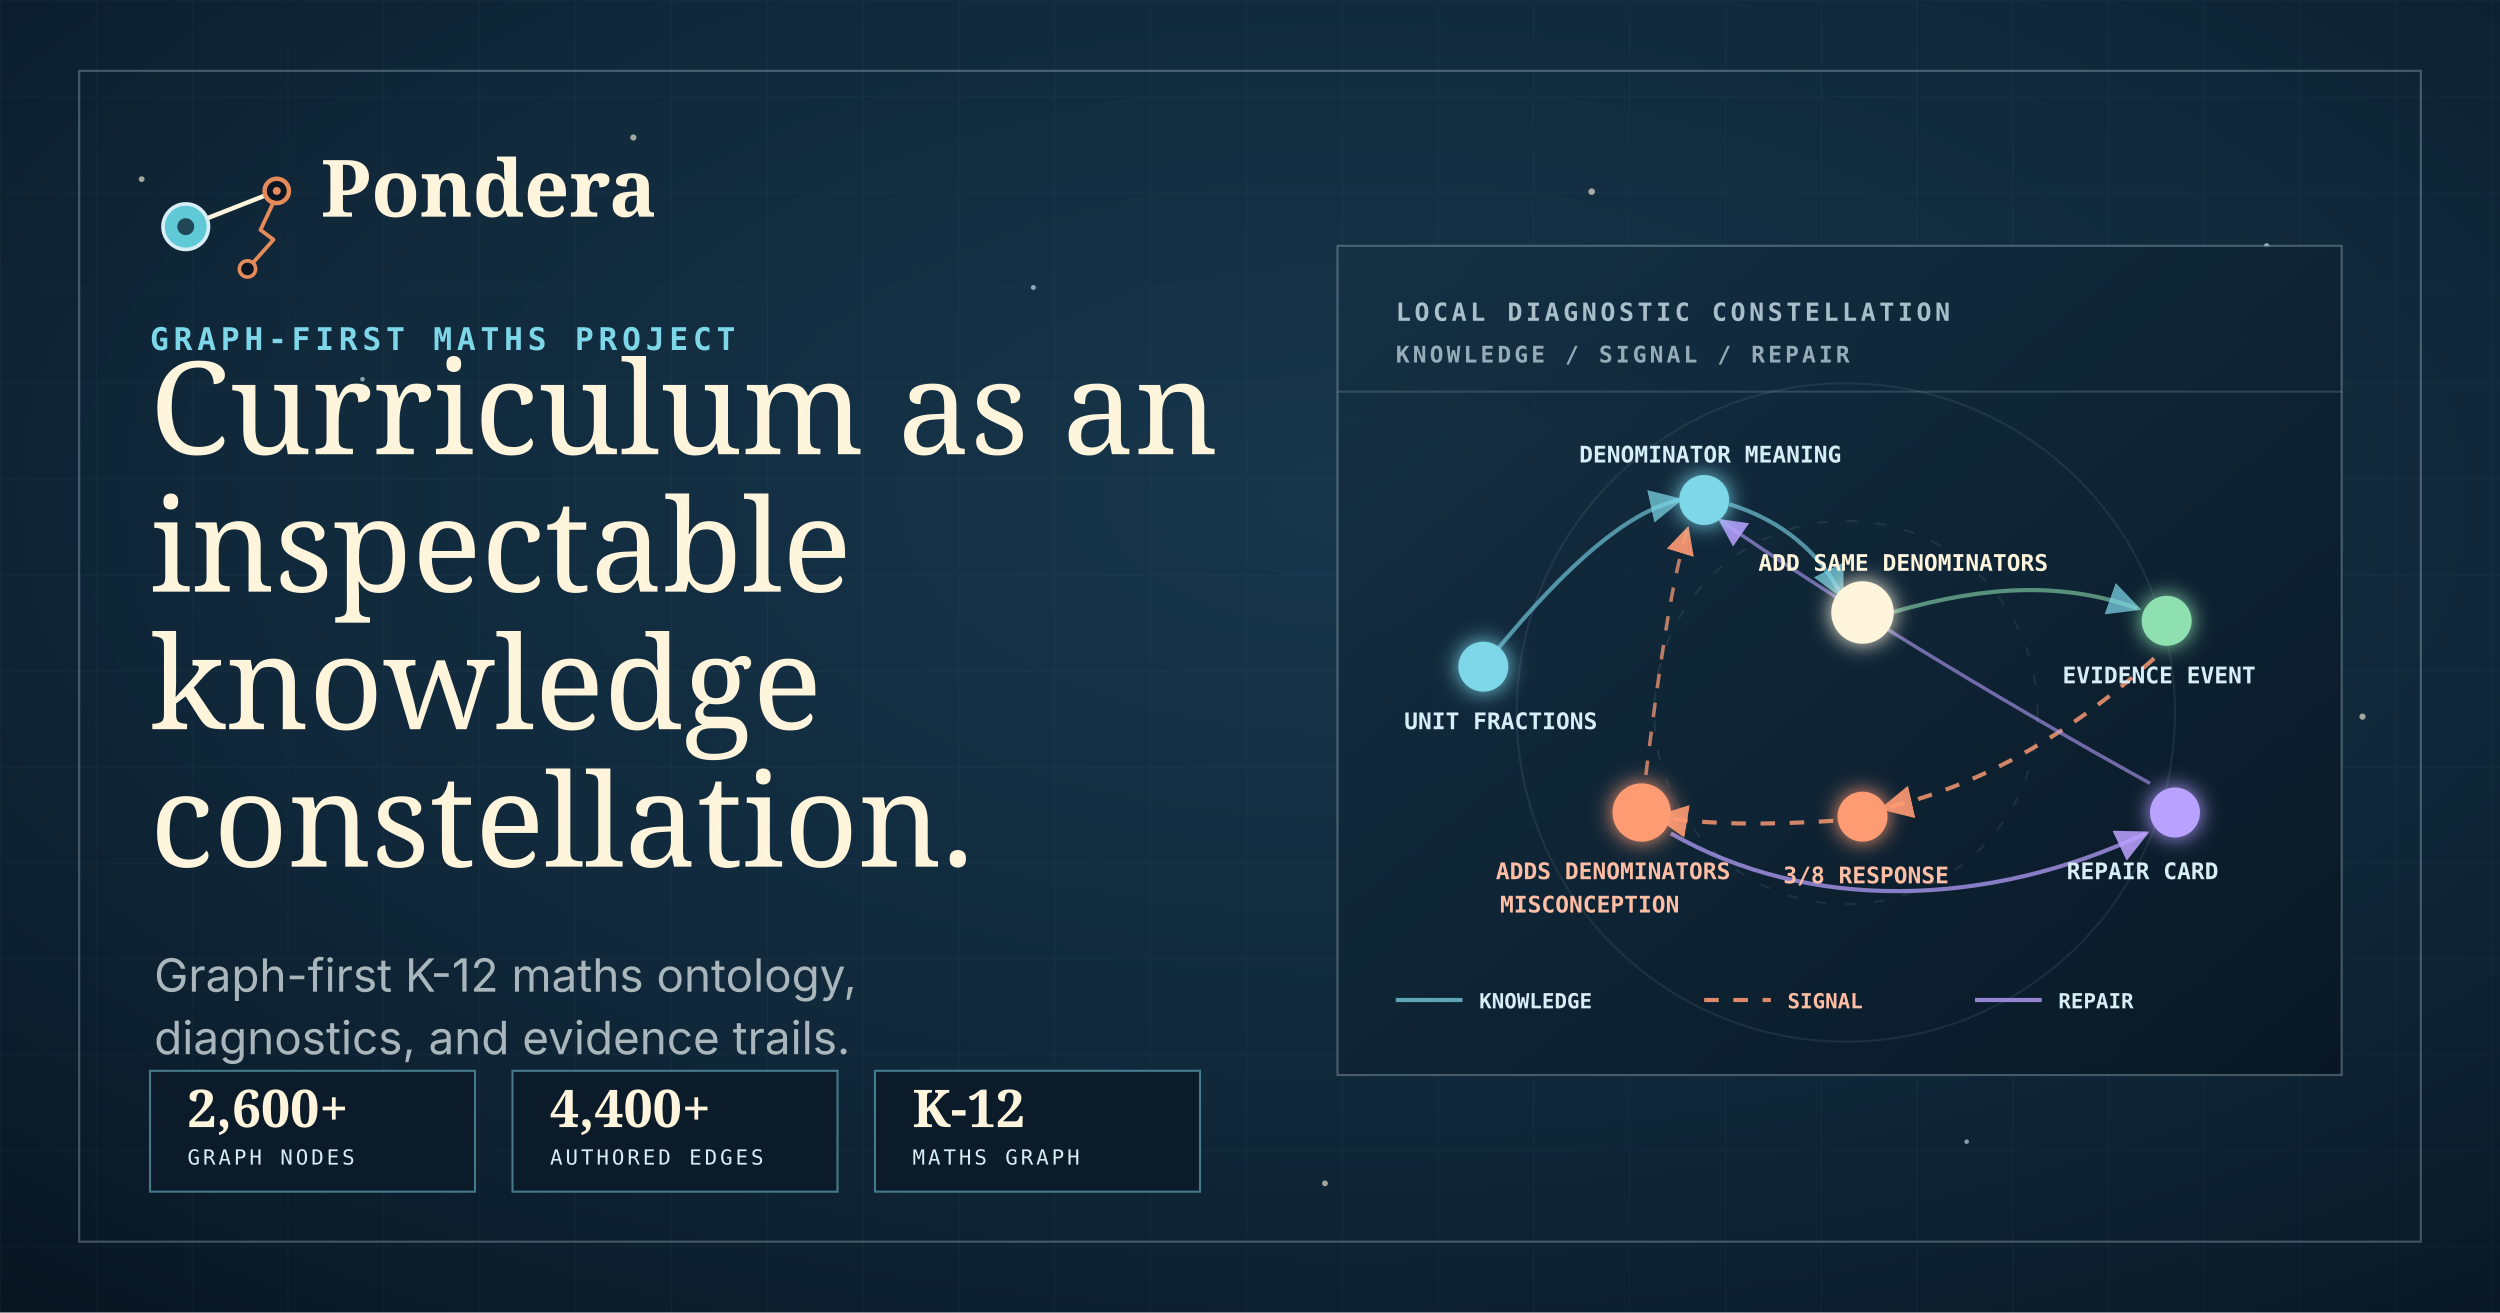
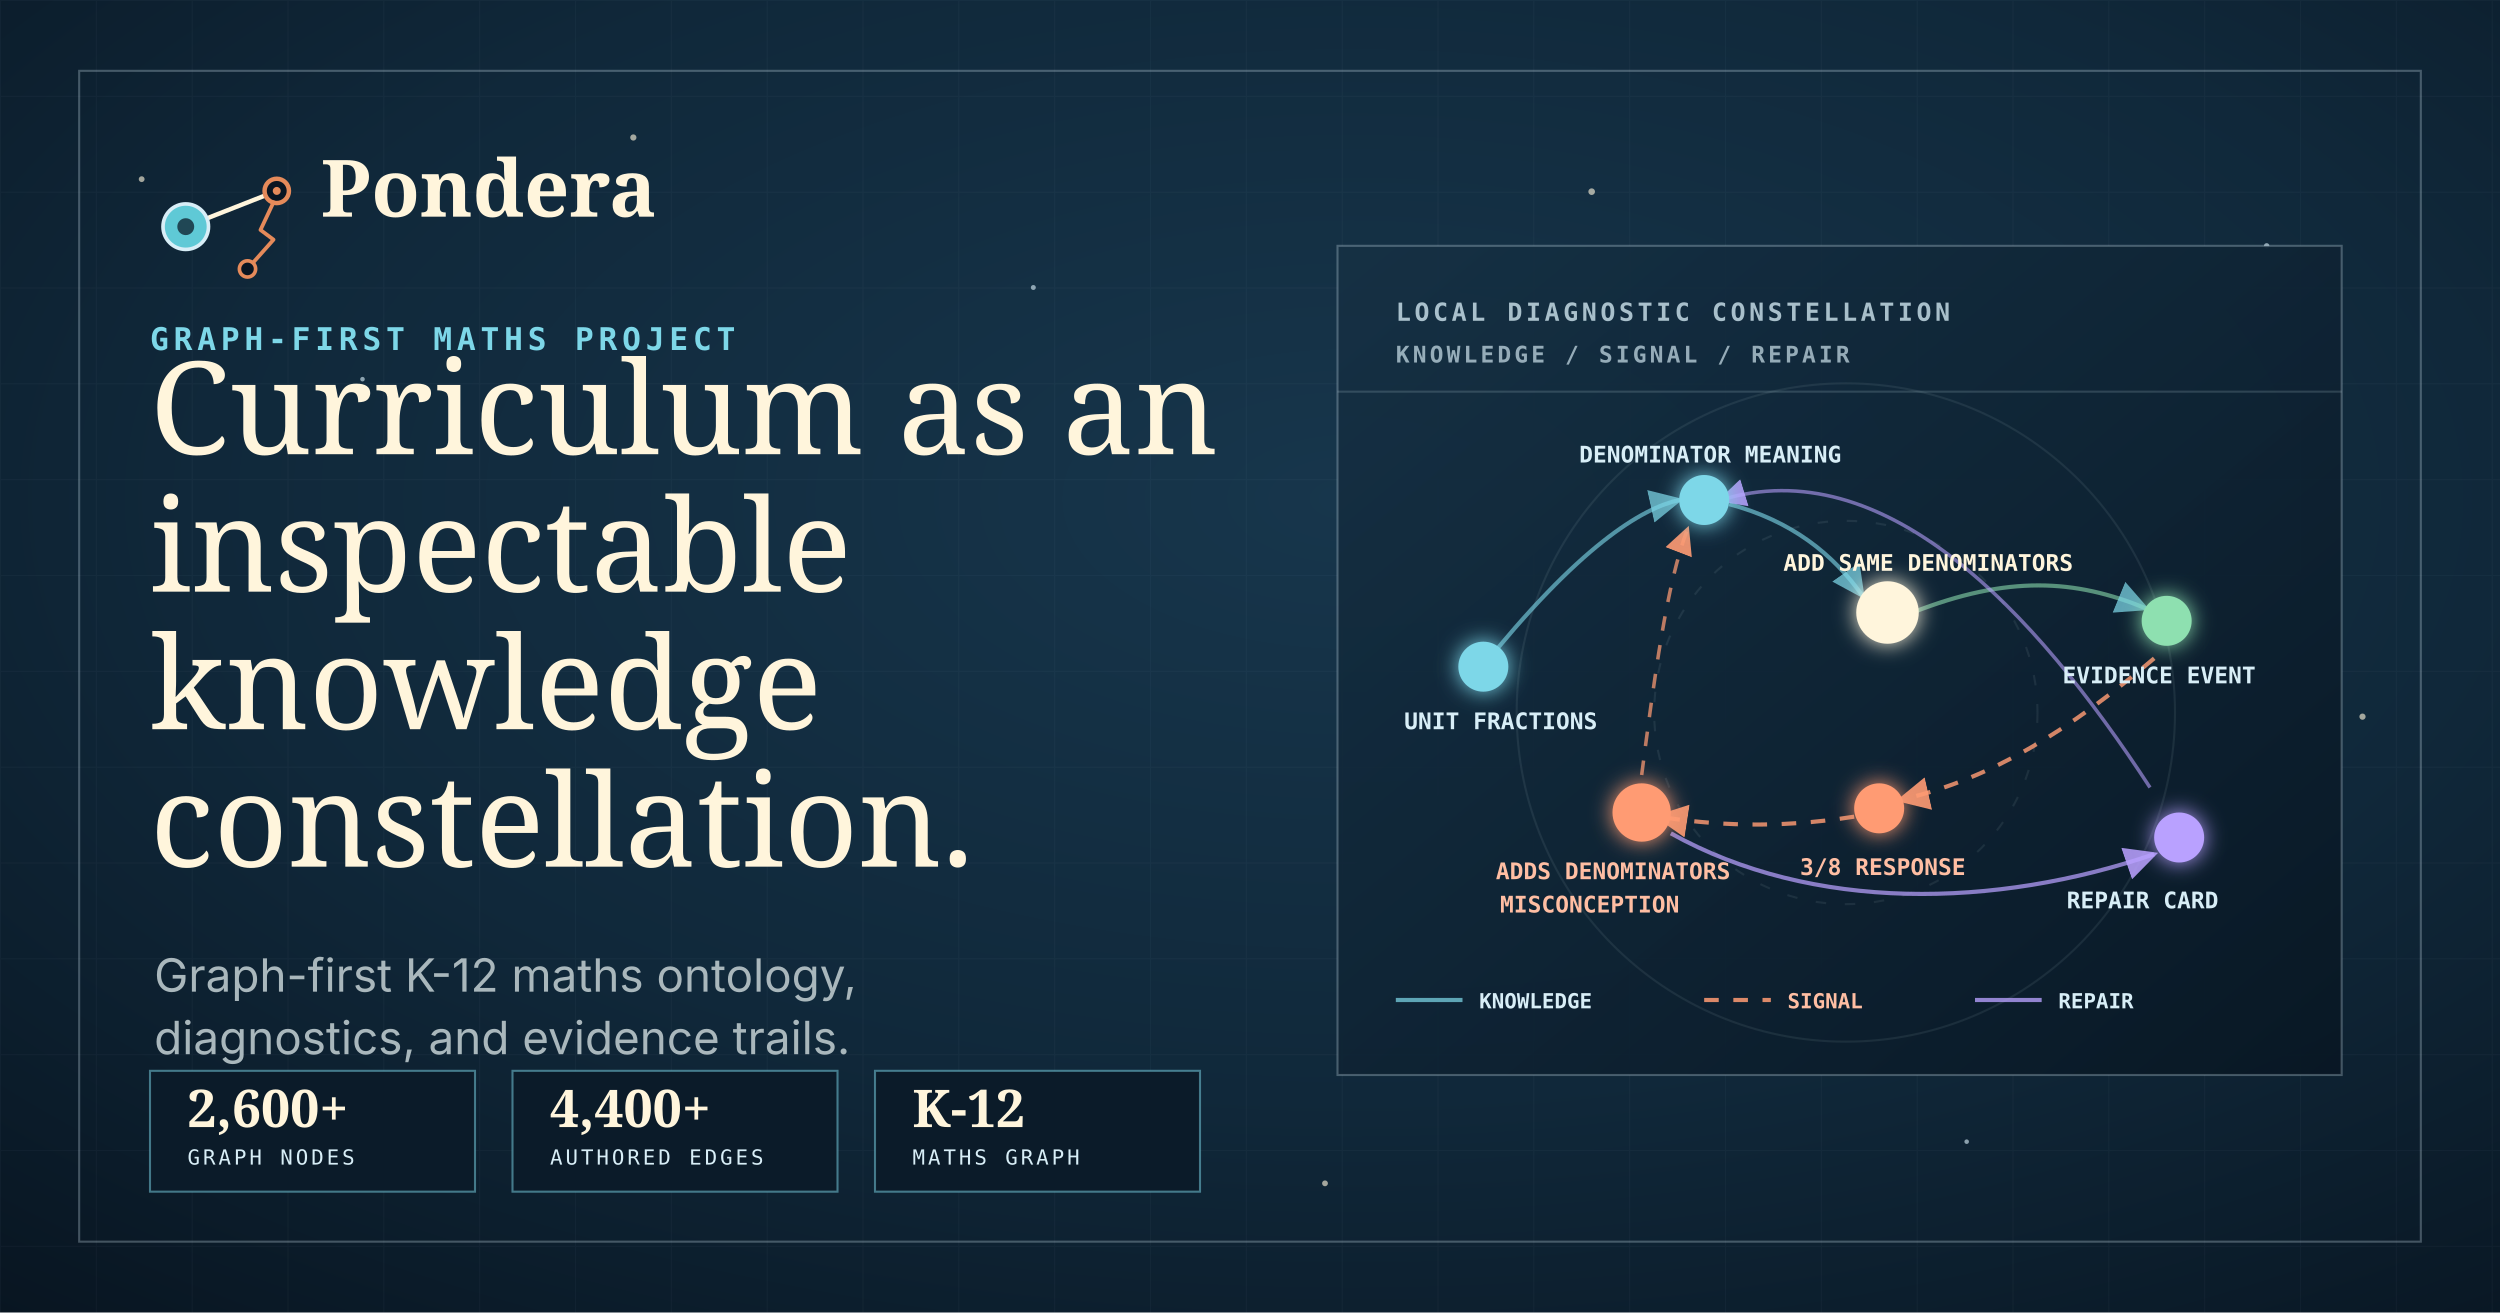
<svg xmlns="http://www.w3.org/2000/svg" width="1200" height="630" viewBox="0 0 1200 630" role="img" aria-labelledby="title desc">
  <defs>
    <radialGradient id="bg" cx="54%" cy="38%" r="88%">
      <stop offset="0" stop-color="#17364c" />
      <stop offset="0.52" stop-color="#10283a" />
      <stop offset="1" stop-color="#07121d" />
    </radialGradient>
    <linearGradient id="panel" x1="0" x2="1" y1="0" y2="1">
      <stop offset="0" stop-color="#153044" stop-opacity="0.92" />
      <stop offset="1" stop-color="#081724" stop-opacity="0.96" />
    </linearGradient>
    <filter id="softGlow" x="-80%" y="-80%" width="260%" height="260%">
      <feGaussianBlur stdDeviation="5" result="blur" />
      <feMerge>
        <feMergeNode in="blur" />
        <feMergeNode in="SourceGraphic" />
      </feMerge>
    </filter>
    <pattern id="grid" width="46" height="46" patternUnits="userSpaceOnUse">
      <path d="M46 0H0V46" fill="none" stroke="#d8eef7" stroke-opacity="0.045" stroke-width="1" />
    </pattern>
  </defs>
  <rect width="1200" height="630" fill="url(#bg)" />
  <rect width="1200" height="630" fill="url(#grid)" opacity="0.72" />
  <g opacity="0.62">
    <circle cx="68" cy="86" r="1.4" fill="#fff5dc" />
    <circle cx="174" cy="182" r="1.1" fill="#d8eef7" />
    <circle cx="304" cy="66" r="1.5" fill="#fff5dc" />
    <circle cx="496" cy="138" r="1.2" fill="#d8eef7" />
    <circle cx="764" cy="92" r="1.6" fill="#fff5dc" />
    <circle cx="1088" cy="118" r="1.3" fill="#d8eef7" />
    <circle cx="1134" cy="344" r="1.5" fill="#fff5dc" />
    <circle cx="944" cy="548" r="1.1" fill="#d8eef7" />
    <circle cx="636" cy="568" r="1.4" fill="#fff5dc" />
    <circle cx="206" cy="524" r="1.1" fill="#d8eef7" />
  </g>
  <rect x="38" y="34" width="1124" height="562" fill="none" stroke="#d8eef7" stroke-opacity="0.28" />
  <g transform="translate(72 62)">
    <g transform="scale(0.78)">
      <line x1="22" y1="60" x2="78" y2="38" stroke="#fff5dc" stroke-width="2.75" stroke-linecap="round" />
      <circle cx="22" cy="60" r="14" fill="#5fc9d6" stroke="#d8eef7" stroke-width="2.25" />
      <circle cx="22" cy="60" r="5.2" fill="#091522" opacity="0.72" />
      <circle cx="78" cy="38" r="7.5" fill="#091522" stroke="#e58a5a" stroke-width="2.75" />
      <circle cx="78" cy="38" r="2.45" fill="#e58a5a" />
      <polyline points="76,45 68,62 76,68 60,86" fill="none" stroke="#e58a5a" stroke-width="2.35" stroke-linecap="round" stroke-linejoin="round" />
      <circle cx="60" cy="86" r="5" fill="#091522" stroke="#e58a5a" stroke-width="2.25" />
    </g>
    <text x="82" y="42" fill="#fff5dc" font-family="Georgia, serif" font-size="38" font-weight="600">Pondera</text>
    <text x="0" y="106" fill="#7dd7e8" font-family="Consolas, monospace" font-size="15" font-weight="700" letter-spacing="2.3">GRAPH-FIRST MATHS PROJECT</text>
  </g>
  <g transform="translate(72 218)">
    <text x="0" y="0" fill="#fff5dc" font-family="Georgia, serif" font-size="62">Curriculum as an</text>
    <text x="0" y="66" fill="#fff5dc" font-family="Georgia, serif" font-size="62">inspectable</text>
    <text x="0" y="132" fill="#fff5dc" font-family="Georgia, serif" font-size="62">knowledge</text>
    <text x="0" y="198" fill="#fff5dc" font-family="Georgia, serif" font-size="62">constellation.</text>
    <text x="2" y="258" fill="#a9b7bc" font-family="Inter, Arial, sans-serif" font-size="22">Graph-first K-12 maths ontology,</text>
    <text x="2" y="288" fill="#a9b7bc" font-family="Inter, Arial, sans-serif" font-size="22">diagnostics, and evidence trails.</text>
  </g>
  <g transform="translate(72 514)">
    <rect x="0" y="0" width="156" height="58" fill="#0b1b29" stroke="#7dd7e8" stroke-opacity="0.5" />
    <text x="18" y="27" fill="#fff5dc" font-family="Georgia, serif" font-size="25" font-weight="700">2,600+</text>
    <text x="18" y="45" fill="#d8eef7" font-family="Consolas, monospace" font-size="10" letter-spacing="1.4">GRAPH NODES</text>
    <rect x="174" y="0" width="156" height="58" fill="#0b1b29" stroke="#7dd7e8" stroke-opacity="0.5" />
    <text x="192" y="27" fill="#fff5dc" font-family="Georgia, serif" font-size="25" font-weight="700">4,400+</text>
    <text x="192" y="45" fill="#d8eef7" font-family="Consolas, monospace" font-size="10" letter-spacing="1.4">AUTHORED EDGES</text>
    <rect x="348" y="0" width="156" height="58" fill="#0b1b29" stroke="#7dd7e8" stroke-opacity="0.5" />
    <text x="366" y="27" fill="#fff5dc" font-family="Georgia, serif" font-size="25" font-weight="700">K-12</text>
    <text x="366" y="45" fill="#d8eef7" font-family="Consolas, monospace" font-size="10" letter-spacing="1.4">MATHS GRAPH</text>
  </g>
  <g transform="translate(642 118)">
    <rect x="0" y="0" width="482" height="398" fill="url(#panel)" stroke="#d8eef7" stroke-opacity="0.28" />
    <text x="28" y="36" fill="#d8eef7" fill-opacity="0.76" font-family="Consolas, monospace" font-size="12" font-weight="700" letter-spacing="1.7">LOCAL DIAGNOSTIC CONSTELLATION</text>
    <text x="28" y="56" fill="#d8eef7" fill-opacity="0.66" font-family="Consolas, monospace" font-size="11" font-weight="700" letter-spacing="1.5">KNOWLEDGE / SIGNAL / REPAIR</text>
    <line x1="0" y1="70" x2="482" y2="70" stroke="#d8eef7" stroke-opacity="0.16" />
    <marker id="ogArrowBlue" markerWidth="8" markerHeight="8" refX="7" refY="4" orient="auto">
      <path d="M0,0 L8,4 L0,8 Z" fill="#7dd7e8" opacity="0.72" />
    </marker>
    <marker id="ogArrowCoral" markerWidth="8" markerHeight="8" refX="7" refY="4" orient="auto">
      <path d="M0,0 L8,4 L0,8 Z" fill="#ff9b73" opacity="0.9" />
    </marker>
    <marker id="ogArrowViolet" markerWidth="8" markerHeight="8" refX="7" refY="4" orient="auto">
      <path d="M0,0 L8,4 L0,8 Z" fill="#b9a1ff" opacity="0.86" />
    </marker>
    <circle cx="244" cy="224" r="158" fill="none" stroke="#d8eef7" stroke-opacity="0.08" />
    <circle cx="244" cy="224" r="92" fill="none" stroke="#d8eef7" stroke-opacity="0.08" stroke-dasharray="5 9" />
-     <path d="M70 202 C118 142 146 126 164 122" fill="none" stroke="#7dd7e8" stroke-width="2" stroke-opacity="0.62" marker-end="url(#ogArrowBlue)" />
-     <path d="M188 124 C214 132 232 148 242 168" fill="none" stroke="#7dd7e8" stroke-width="2" stroke-opacity="0.62" marker-end="url(#ogArrowBlue)" />
-     <path d="M266 176 C314 162 350 162 384 174" fill="none" stroke="#8ee0b0" stroke-width="2" stroke-opacity="0.58" marker-end="url(#ogArrowBlue)" />
-     <path d="M392 198 C350 236 306 260 262 270" fill="none" stroke="#ff9b73" stroke-width="2" stroke-dasharray="7 7" stroke-opacity="0.82" marker-end="url(#ogArrowCoral)" />
-     <path d="M238 276 C206 278 178 278 154 274" fill="none" stroke="#ff9b73" stroke-width="2" stroke-dasharray="7 7" stroke-opacity="0.82" marker-end="url(#ogArrowCoral)" />
-     <path d="M148 254 C154 206 160 162 168 136" fill="none" stroke="#ff9b73" stroke-width="1.7" stroke-dasharray="7 7" stroke-opacity="0.72" marker-end="url(#ogArrowCoral)" />
-     <path d="M160 282 C226 320 312 318 388 282" fill="none" stroke="#b9a1ff" stroke-width="2" stroke-opacity="0.72" marker-end="url(#ogArrowViolet)" />
-     <path d="M390 258 C314 216 236 168 184 132" fill="none" stroke="#b9a1ff" stroke-width="1.7" stroke-opacity="0.58" marker-end="url(#ogArrowViolet)" />
+     <path d="M68 204 C116 144 146 126 164 122" fill="none" stroke="#7dd7e8" stroke-width="2" stroke-opacity="0.62" marker-end="url(#ogArrowBlue)" />
+     <path d="M188 124 C218 132 238 148 252 168" fill="none" stroke="#7dd7e8" stroke-width="2" stroke-opacity="0.62" marker-end="url(#ogArrowBlue)" />
+     <path d="M276 176 C322 158 354 160 388 174" fill="none" stroke="#8ee0b0" stroke-width="2" stroke-opacity="0.58" marker-end="url(#ogArrowBlue)" />
+     <path d="M392 198 C352 232 314 256 270 266" fill="none" stroke="#ff9b73" stroke-width="2" stroke-dasharray="7 7" stroke-opacity="0.82" marker-end="url(#ogArrowCoral)" />
+     <path d="M248 274 C210 280 180 278 154 274" fill="none" stroke="#ff9b73" stroke-width="2" stroke-dasharray="7 7" stroke-opacity="0.82" marker-end="url(#ogArrowCoral)" />
+     <path d="M146 254 C152 208 158 162 168 136" fill="none" stroke="#ff9b73" stroke-width="1.7" stroke-dasharray="7 7" stroke-opacity="0.72" marker-end="url(#ogArrowCoral)" />
+     <path d="M160 282 C228 320 316 318 392 292" fill="none" stroke="#b9a1ff" stroke-width="2" stroke-opacity="0.72" marker-end="url(#ogArrowViolet)" />
+     <path d="M390 260 C334 174 262 98 184 122" fill="none" stroke="#b9a1ff" stroke-width="1.7" stroke-opacity="0.58" marker-end="url(#ogArrowViolet)" />
    <g filter="url(#softGlow)">
      <circle cx="70" cy="202" r="12" fill="#7dd7e8" />
      <circle cx="176" cy="122" r="12" fill="#7dd7e8" />
-       <circle cx="252" cy="176" r="15" fill="#fff5dc" />
+       <circle cx="264" cy="176" r="15" fill="#fff5dc" />
      <circle cx="398" cy="180" r="12" fill="#8ee0b0" />
-       <circle cx="252" cy="274" r="12" fill="#ff9b73" />
+       <circle cx="260" cy="270" r="12" fill="#ff9b73" />
      <circle cx="146" cy="272" r="14" fill="#ff9b73" />
-       <circle cx="402" cy="272" r="12" fill="#b9a1ff" />
+       <circle cx="404" cy="284" r="12" fill="#b9a1ff" />
    </g>
    <text x="32" y="232" fill="#d8eef7" font-family="Consolas, monospace" font-size="11" font-weight="700">UNIT FRACTIONS</text>
    <text x="116" y="104" fill="#d8eef7" font-family="Consolas, monospace" font-size="11" font-weight="700">DENOMINATOR MEANING</text>
-     <text x="202" y="156" fill="#fff5dc" font-family="Consolas, monospace" font-size="11" font-weight="700">ADD SAME DENOMINATORS</text>
+     <text x="214" y="156" fill="#fff5dc" font-family="Consolas, monospace" font-size="11" font-weight="700">ADD SAME DENOMINATORS</text>
    <text x="348" y="210" fill="#d8eef7" font-family="Consolas, monospace" font-size="11" font-weight="700">EVIDENCE EVENT</text>
-     <text x="214" y="306" fill="#ffbea3" font-family="Consolas, monospace" font-size="11" font-weight="700">3/8 RESPONSE</text>
+     <text x="222" y="302" fill="#ffbea3" font-family="Consolas, monospace" font-size="11" font-weight="700">3/8 RESPONSE</text>
    <text x="76" y="304" fill="#ffbea3" font-family="Consolas, monospace" font-size="11" font-weight="700">ADDS DENOMINATORS</text>
    <text x="78" y="320" fill="#ffbea3" font-family="Consolas, monospace" font-size="11" font-weight="700">MISCONCEPTION</text>
-     <text x="350" y="304" fill="#d8eef7" font-family="Consolas, monospace" font-size="11" font-weight="700">REPAIR CARD</text>
+     <text x="350" y="318" fill="#d8eef7" font-family="Consolas, monospace" font-size="11" font-weight="700">REPAIR CARD</text>
    <line x1="28" y1="362" x2="60" y2="362" stroke="#7dd7e8" stroke-width="2" stroke-opacity="0.72" />
    <text x="68" y="366" fill="#d8eef7" font-family="Consolas, monospace" font-size="10" font-weight="700">KNOWLEDGE</text>
    <line x1="176" y1="362" x2="208" y2="362" stroke="#ff9b73" stroke-width="2" stroke-dasharray="7 7" stroke-opacity="0.85" />
    <text x="216" y="366" fill="#ffbea3" font-family="Consolas, monospace" font-size="10" font-weight="700">SIGNAL</text>
    <line x1="306" y1="362" x2="338" y2="362" stroke="#b9a1ff" stroke-width="2" stroke-opacity="0.78" />
    <text x="346" y="366" fill="#d8eef7" font-family="Consolas, monospace" font-size="10" font-weight="700">REPAIR</text>
  </g>
</svg>
